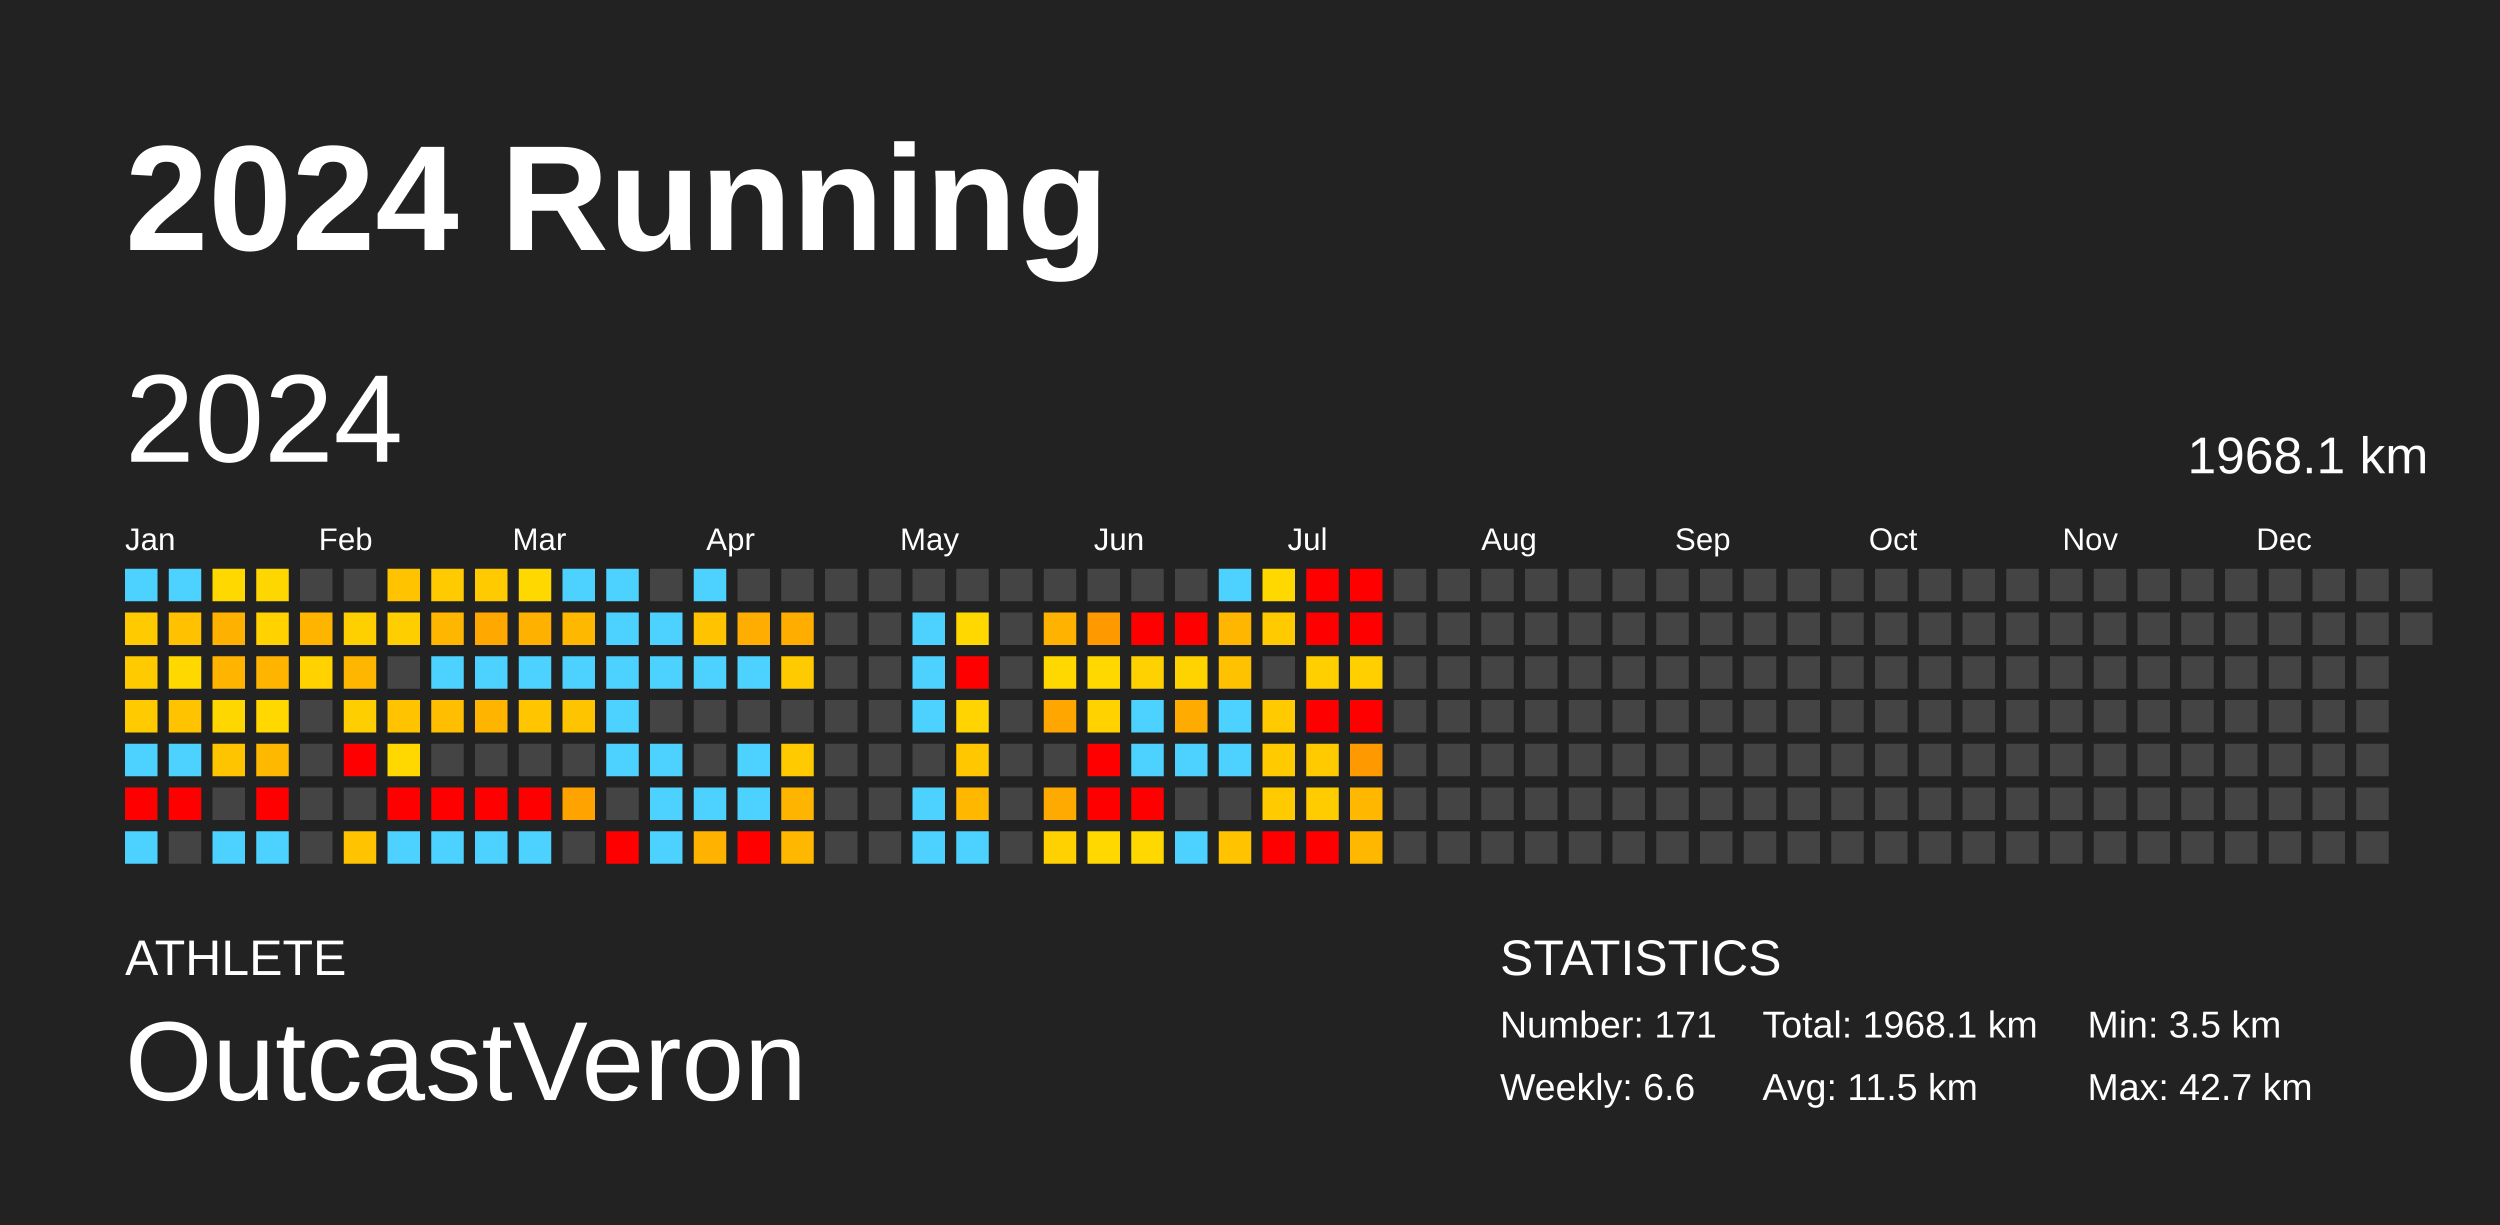
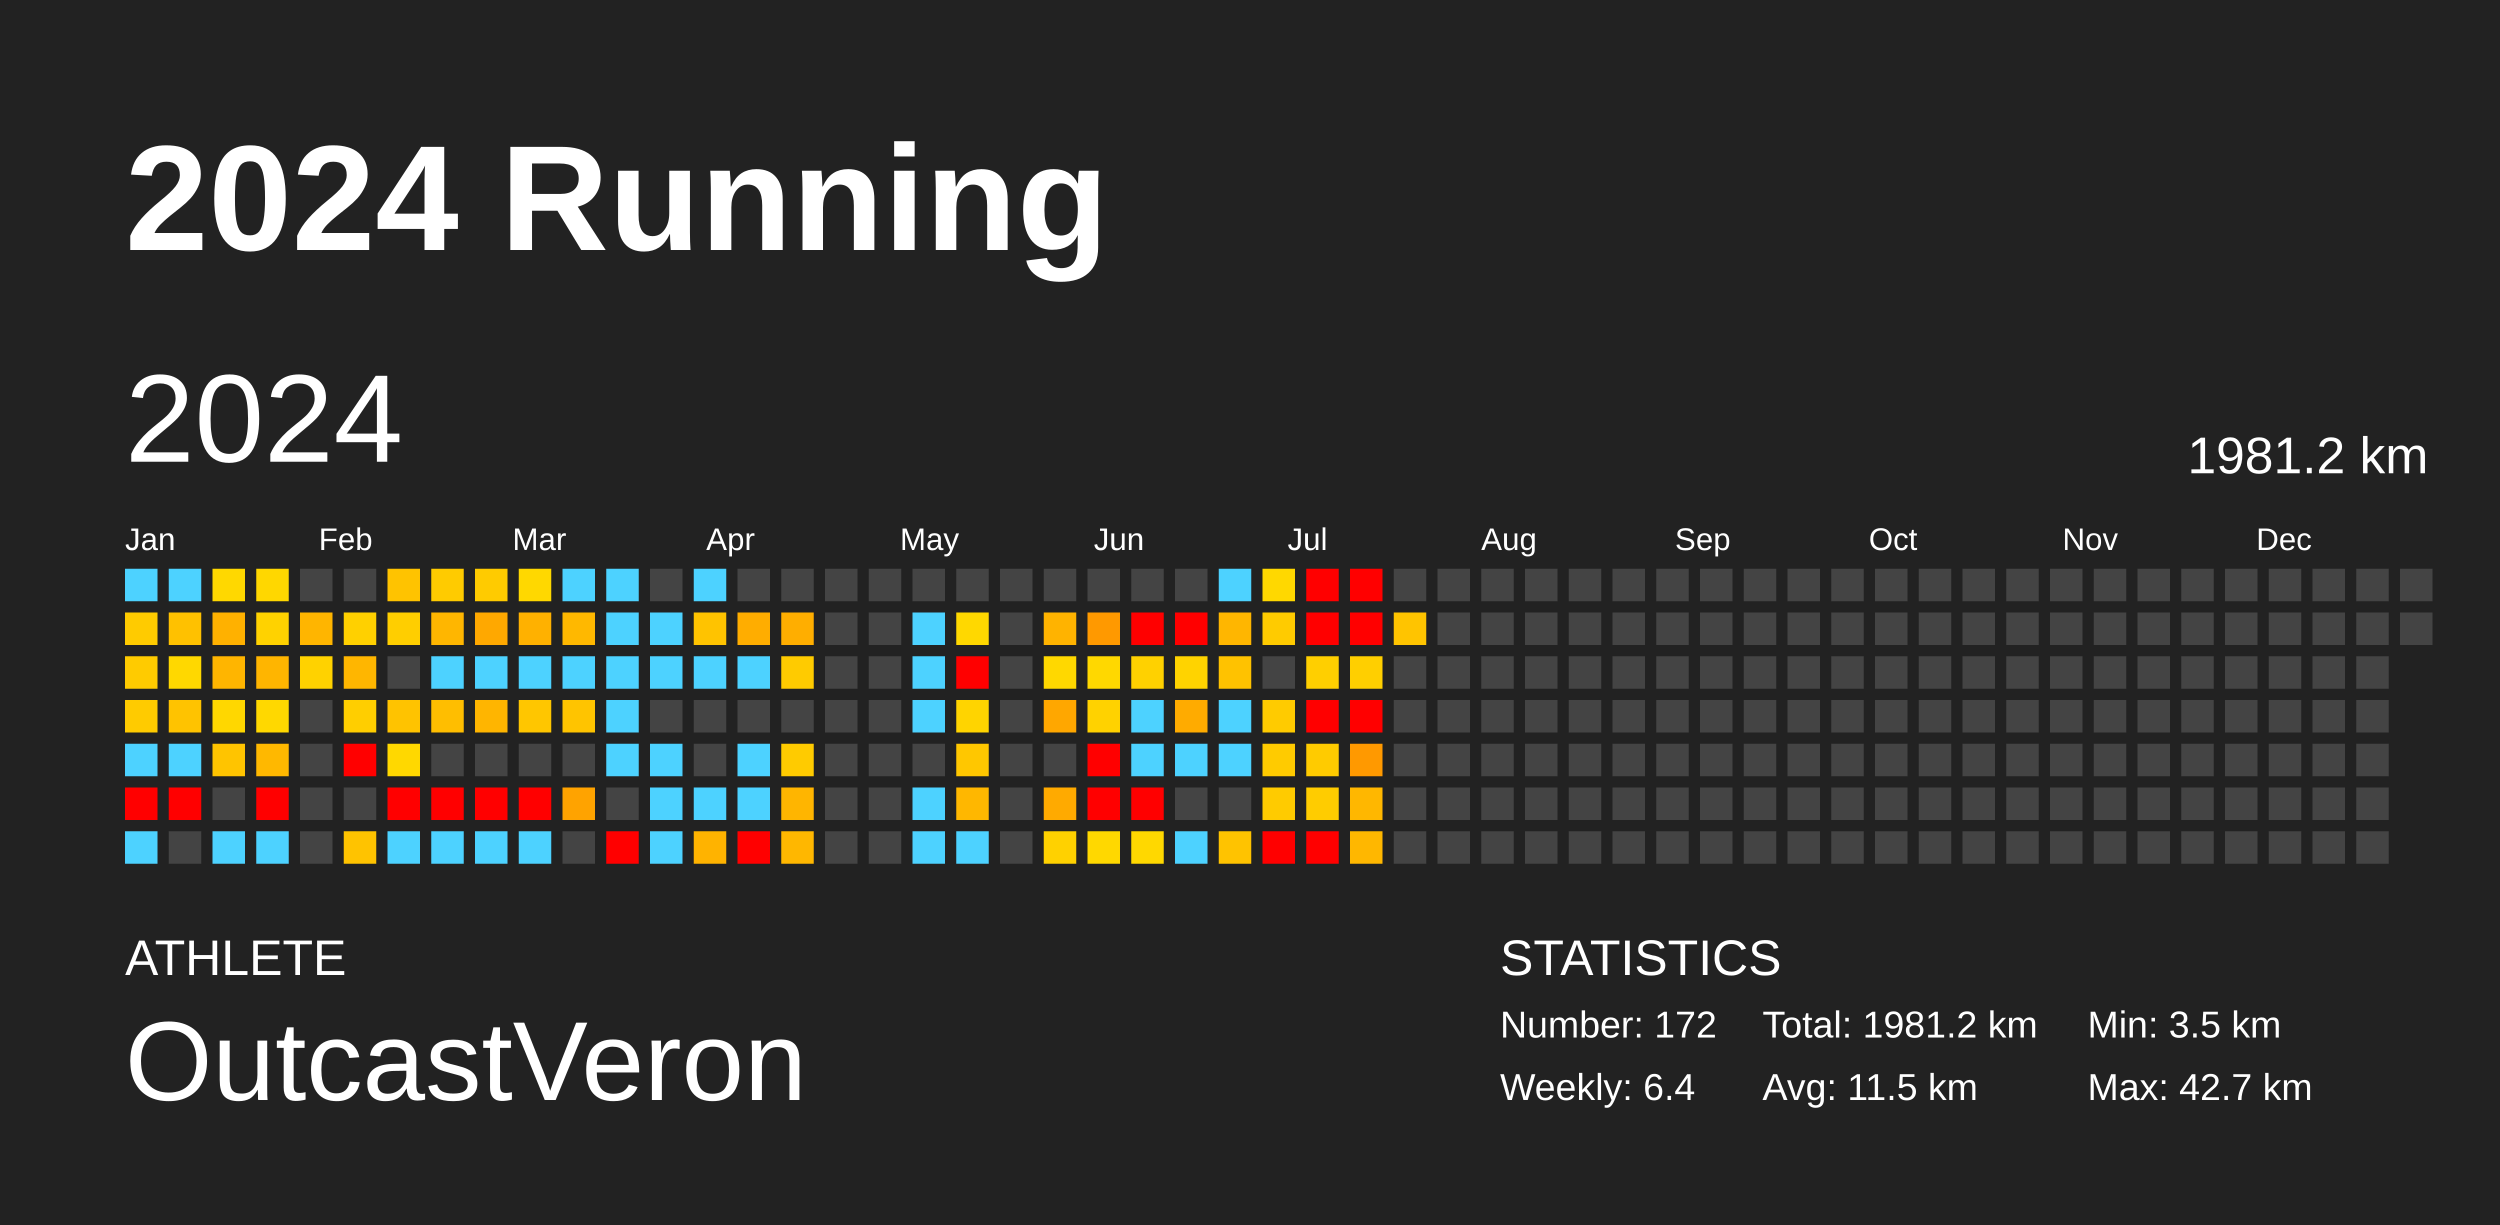
<svg xmlns="http://www.w3.org/2000/svg" baseProfile="full" height="98mm" version="1.1" viewBox="0,0,200,98" width="200mm">
  <defs />
  <rect fill="#222222" height="98" width="200" x="0" y="0" />
  <text fill="#FFFFFF" style="font-size:12px; font-family:Arial; font-weight:bold;" x="10" y="20">2024 Running</text>
  <text fill="#FFFFFF" style="font-size:4px; font-family:Arial" x="10" y="78">ATHLETE</text>
  <text fill="#FFFFFF" style="font-size:9px; font-family:Arial" x="10" y="88">OutcastVeron</text>
  <text fill="#FFFFFF" style="font-size:4px; font-family:Arial" x="120" y="78">STATISTICS</text>
-   <text fill="#FFFFFF" style="font-size:3px; font-family:Arial" x="120" y="83">Number: 171</text>
-   <text fill="#FFFFFF" style="font-size:3px; font-family:Arial" x="120" y="88">Weekly: 6.6</text>
-   <text fill="#FFFFFF" style="font-size:3px; font-family:Arial" x="141" y="83">Total: 1968.1 km</text>
+   <text fill="#FFFFFF" style="font-size:3px; font-family:Arial" x="120" y="83">Number: 172</text>
+   <text fill="#FFFFFF" style="font-size:3px; font-family:Arial" x="120" y="88">Weekly: 6.4</text>
+   <text fill="#FFFFFF" style="font-size:3px; font-family:Arial" x="141" y="83">Total: 1981.2 km</text>
  <text fill="#FFFFFF" style="font-size:3px; font-family:Arial" x="141" y="88">Avg: 11.5 km</text>
  <text fill="#FFFFFF" style="font-size:3px; font-family:Arial" x="167" y="83">Min: 3.5 km</text>
  <text fill="#FFFFFF" style="font-size:3px; font-family:Arial" x="167" y="88">Max: 42.7 km</text>
  <text dominant-baseline="hanging" fill="#FFFFFF" style="font-size:10.0px; font-family:Arial;" x="10" y="30">2024</text>
-   <text dominant-baseline="hanging" fill="#FFFFFF" style="font-size:4.125px; font-family:Arial;" x="175" y="35">1968.1 km</text>
+   <text dominant-baseline="hanging" fill="#FFFFFF" style="font-size:4.125px; font-family:Arial;" x="175" y="35">1981.2 km</text>
  <text fill="#FFFFFF" style="font-size:2.5px; font-family:Arial" x="10.0" y="44">Jan</text>
  <text fill="#FFFFFF" style="font-size:2.5px; font-family:Arial" x="25.5" y="44">Feb</text>
  <text fill="#FFFFFF" style="font-size:2.5px; font-family:Arial" x="41.0" y="44">Mar</text>
  <text fill="#FFFFFF" style="font-size:2.5px; font-family:Arial" x="56.5" y="44">Apr</text>
  <text fill="#FFFFFF" style="font-size:2.5px; font-family:Arial" x="72.0" y="44">May</text>
  <text fill="#FFFFFF" style="font-size:2.5px; font-family:Arial" x="87.5" y="44">Jun</text>
  <text fill="#FFFFFF" style="font-size:2.5px; font-family:Arial" x="103.0" y="44">Jul</text>
  <text fill="#FFFFFF" style="font-size:2.5px; font-family:Arial" x="118.5" y="44">Aug</text>
  <text fill="#FFFFFF" style="font-size:2.5px; font-family:Arial" x="134.0" y="44">Sep</text>
  <text fill="#FFFFFF" style="font-size:2.5px; font-family:Arial" x="149.5" y="44">Oct</text>
  <text fill="#FFFFFF" style="font-size:2.5px; font-family:Arial" x="165.0" y="44">Nov</text>
  <text fill="#FFFFFF" style="font-size:2.5px; font-family:Arial" x="180.5" y="44">Dec</text>
  <rect fill="#4dd2ff" height="2.6" width="2.6" x="10.0" y="45.5" />
  <rect fill="#ffcb00" height="2.6" width="2.6" x="10.0" y="49.0" />
  <rect fill="#ffcb00" height="2.6" width="2.6" x="10.0" y="52.5" />
  <rect fill="#ffcb00" height="2.6" width="2.6" x="10.0" y="56.0" />
  <rect fill="#4dd2ff" height="2.6" width="2.6" x="10.0" y="59.5" />
  <rect fill="red" height="2.6" width="2.6" x="10.0" y="63.0" />
  <rect fill="#4dd2ff" height="2.6" width="2.6" x="10.0" y="66.5" />
  <rect fill="#4dd2ff" height="2.6" width="2.6" x="13.5" y="45.5" />
  <rect fill="#ffc100" height="2.6" width="2.6" x="13.5" y="49.0" />
  <rect fill="#ffd800" height="2.6" width="2.6" x="13.5" y="52.5" />
  <rect fill="#ffc300" height="2.6" width="2.6" x="13.5" y="56.0" />
  <rect fill="#4dd2ff" height="2.6" width="2.6" x="13.5" y="59.5" />
  <rect fill="red" height="2.6" width="2.6" x="13.5" y="63.0" />
  <rect fill="#444444" height="2.6" width="2.6" x="13.5" y="66.5" />
  <rect fill="#ffd800" height="2.6" width="2.6" x="17.0" y="45.5" />
  <rect fill="#ffb100" height="2.6" width="2.6" x="17.0" y="49.0" />
  <rect fill="#ffb500" height="2.6" width="2.6" x="17.0" y="52.5" />
  <rect fill="#ffd700" height="2.6" width="2.6" x="17.0" y="56.0" />
  <rect fill="#ffc400" height="2.6" width="2.6" x="17.0" y="59.5" />
  <rect fill="#444444" height="2.6" width="2.6" x="17.0" y="63.0" />
  <rect fill="#4dd2ff" height="2.6" width="2.6" x="17.0" y="66.5" />
  <rect fill="#ffd700" height="2.6" width="2.6" x="20.5" y="45.5" />
  <rect fill="#ffd200" height="2.6" width="2.6" x="20.5" y="49.0" />
  <rect fill="#ffb500" height="2.6" width="2.6" x="20.5" y="52.5" />
  <rect fill="#ffd800" height="2.6" width="2.6" x="20.5" y="56.0" />
  <rect fill="#ffb800" height="2.6" width="2.6" x="20.5" y="59.5" />
  <rect fill="red" height="2.6" width="2.6" x="20.5" y="63.0" />
  <rect fill="#4dd2ff" height="2.6" width="2.6" x="20.5" y="66.5" />
  <rect fill="#444444" height="2.6" width="2.6" x="24.0" y="45.5" />
  <rect fill="#ffb500" height="2.6" width="2.6" x="24.0" y="49.0" />
  <rect fill="#ffd200" height="2.6" width="2.6" x="24.0" y="52.5" />
  <rect fill="#444444" height="2.6" width="2.6" x="24.0" y="56.0" />
  <rect fill="#444444" height="2.6" width="2.6" x="24.0" y="59.5" />
  <rect fill="#444444" height="2.6" width="2.6" x="24.0" y="63.0" />
  <rect fill="#444444" height="2.6" width="2.6" x="24.0" y="66.5" />
  <rect fill="#444444" height="2.6" width="2.6" x="27.5" y="45.5" />
  <rect fill="#ffd000" height="2.6" width="2.6" x="27.5" y="49.0" />
  <rect fill="#ffb600" height="2.6" width="2.6" x="27.5" y="52.5" />
  <rect fill="#ffce00" height="2.6" width="2.6" x="27.5" y="56.0" />
  <rect fill="red" height="2.6" width="2.6" x="27.5" y="59.5" />
  <rect fill="#444444" height="2.6" width="2.6" x="27.5" y="63.0" />
  <rect fill="#ffc300" height="2.6" width="2.6" x="27.5" y="66.5" />
  <rect fill="#ffc300" height="2.6" width="2.6" x="31.0" y="45.5" />
  <rect fill="#ffce00" height="2.6" width="2.6" x="31.0" y="49.0" />
  <rect fill="#444444" height="2.6" width="2.6" x="31.0" y="52.5" />
  <rect fill="#ffc300" height="2.6" width="2.6" x="31.0" y="56.0" />
  <rect fill="#ffd800" height="2.6" width="2.6" x="31.0" y="59.5" />
  <rect fill="red" height="2.6" width="2.6" x="31.0" y="63.0" />
  <rect fill="#4dd2ff" height="2.6" width="2.6" x="31.0" y="66.5" />
  <rect fill="#ffcb00" height="2.6" width="2.6" x="34.5" y="45.5" />
  <rect fill="#ffb600" height="2.6" width="2.6" x="34.5" y="49.0" />
  <rect fill="#4dd2ff" height="2.6" width="2.6" x="34.5" y="52.5" />
  <rect fill="#ffbe00" height="2.6" width="2.6" x="34.5" y="56.0" />
  <rect fill="#444444" height="2.6" width="2.6" x="34.5" y="59.5" />
  <rect fill="red" height="2.6" width="2.6" x="34.5" y="63.0" />
  <rect fill="#4dd2ff" height="2.6" width="2.6" x="34.5" y="66.5" />
  <rect fill="#ffcb00" height="2.6" width="2.6" x="38.0" y="45.5" />
  <rect fill="#ffa800" height="2.6" width="2.6" x="38.0" y="49.0" />
  <rect fill="#4dd2ff" height="2.6" width="2.6" x="38.0" y="52.5" />
  <rect fill="#ffb500" height="2.6" width="2.6" x="38.0" y="56.0" />
  <rect fill="#444444" height="2.6" width="2.6" x="38.0" y="59.5" />
  <rect fill="red" height="2.6" width="2.6" x="38.0" y="63.0" />
  <rect fill="#4dd2ff" height="2.6" width="2.6" x="38.0" y="66.5" />
  <rect fill="#ffd800" height="2.6" width="2.6" x="41.5" y="45.5" />
  <rect fill="#ffb100" height="2.6" width="2.6" x="41.5" y="49.0" />
  <rect fill="#4dd2ff" height="2.6" width="2.6" x="41.5" y="52.5" />
  <rect fill="#ffc600" height="2.6" width="2.6" x="41.5" y="56.0" />
  <rect fill="#444444" height="2.6" width="2.6" x="41.5" y="59.5" />
  <rect fill="red" height="2.6" width="2.6" x="41.5" y="63.0" />
  <rect fill="#4dd2ff" height="2.6" width="2.6" x="41.5" y="66.5" />
  <rect fill="#4dd2ff" height="2.6" width="2.6" x="45.0" y="45.5" />
  <rect fill="#ffb800" height="2.6" width="2.6" x="45.0" y="49.0" />
  <rect fill="#4dd2ff" height="2.6" width="2.6" x="45.0" y="52.5" />
  <rect fill="#ffc400" height="2.6" width="2.6" x="45.0" y="56.0" />
  <rect fill="#444444" height="2.6" width="2.6" x="45.0" y="59.5" />
  <rect fill="#ffa300" height="2.6" width="2.6" x="45.0" y="63.0" />
  <rect fill="#444444" height="2.6" width="2.6" x="45.0" y="66.5" />
  <rect fill="#4dd2ff" height="2.6" width="2.6" x="48.5" y="45.5" />
  <rect fill="#4dd2ff" height="2.6" width="2.6" x="48.5" y="49.0" />
  <rect fill="#4dd2ff" height="2.6" width="2.6" x="48.5" y="52.5" />
  <rect fill="#4dd2ff" height="2.6" width="2.6" x="48.5" y="56.0" />
  <rect fill="#4dd2ff" height="2.6" width="2.6" x="48.5" y="59.5" />
  <rect fill="#444444" height="2.6" width="2.6" x="48.5" y="63.0" />
  <rect fill="red" height="2.6" width="2.6" x="48.5" y="66.5" />
  <rect fill="#444444" height="2.6" width="2.6" x="52.0" y="45.5" />
  <rect fill="#4dd2ff" height="2.6" width="2.6" x="52.0" y="49.0" />
  <rect fill="#4dd2ff" height="2.6" width="2.6" x="52.0" y="52.5" />
  <rect fill="#444444" height="2.6" width="2.6" x="52.0" y="56.0" />
  <rect fill="#4dd2ff" height="2.6" width="2.6" x="52.0" y="59.5" />
  <rect fill="#4dd2ff" height="2.6" width="2.6" x="52.0" y="63.0" />
  <rect fill="#4dd2ff" height="2.6" width="2.6" x="52.0" y="66.5" />
  <rect fill="#4dd2ff" height="2.6" width="2.6" x="55.5" y="45.5" />
  <rect fill="#ffc300" height="2.6" width="2.6" x="55.5" y="49.0" />
  <rect fill="#4dd2ff" height="2.6" width="2.6" x="55.5" y="52.5" />
  <rect fill="#444444" height="2.6" width="2.6" x="55.5" y="56.0" />
  <rect fill="#444444" height="2.6" width="2.6" x="55.5" y="59.5" />
  <rect fill="#4dd2ff" height="2.6" width="2.6" x="55.5" y="63.0" />
  <rect fill="#ffb300" height="2.6" width="2.6" x="55.5" y="66.5" />
  <rect fill="#444444" height="2.6" width="2.6" x="59.0" y="45.5" />
  <rect fill="#ffad00" height="2.6" width="2.6" x="59.0" y="49.0" />
  <rect fill="#4dd2ff" height="2.6" width="2.6" x="59.0" y="52.5" />
  <rect fill="#444444" height="2.6" width="2.6" x="59.0" y="56.0" />
  <rect fill="#4dd2ff" height="2.6" width="2.6" x="59.0" y="59.5" />
  <rect fill="#4dd2ff" height="2.6" width="2.6" x="59.0" y="63.0" />
  <rect fill="red" height="2.6" width="2.6" x="59.0" y="66.5" />
  <rect fill="#444444" height="2.6" width="2.6" x="62.5" y="45.5" />
  <rect fill="#ffae00" height="2.6" width="2.6" x="62.5" y="49.0" />
  <rect fill="#ffcb00" height="2.6" width="2.6" x="62.5" y="52.5" />
  <rect fill="#444444" height="2.6" width="2.6" x="62.5" y="56.0" />
  <rect fill="#ffcb00" height="2.6" width="2.6" x="62.5" y="59.5" />
  <rect fill="#ffb500" height="2.6" width="2.6" x="62.5" y="63.0" />
  <rect fill="#ffb700" height="2.6" width="2.6" x="62.5" y="66.5" />
  <rect fill="#444444" height="2.6" width="2.6" x="66.0" y="45.5" />
  <rect fill="#444444" height="2.6" width="2.6" x="66.0" y="49.0" />
  <rect fill="#444444" height="2.6" width="2.6" x="66.0" y="52.5" />
  <rect fill="#444444" height="2.6" width="2.6" x="66.0" y="56.0" />
  <rect fill="#444444" height="2.6" width="2.6" x="66.0" y="59.5" />
  <rect fill="#444444" height="2.6" width="2.6" x="66.0" y="63.0" />
  <rect fill="#444444" height="2.6" width="2.6" x="66.0" y="66.5" />
  <rect fill="#444444" height="2.6" width="2.6" x="69.5" y="45.5" />
  <rect fill="#444444" height="2.6" width="2.6" x="69.5" y="49.0" />
  <rect fill="#444444" height="2.6" width="2.6" x="69.5" y="52.5" />
  <rect fill="#444444" height="2.6" width="2.6" x="69.5" y="56.0" />
  <rect fill="#444444" height="2.6" width="2.6" x="69.5" y="59.5" />
  <rect fill="#444444" height="2.6" width="2.6" x="69.5" y="63.0" />
  <rect fill="#444444" height="2.6" width="2.6" x="69.5" y="66.5" />
  <rect fill="#444444" height="2.6" width="2.6" x="73.0" y="45.5" />
  <rect fill="#4dd2ff" height="2.6" width="2.6" x="73.0" y="49.0" />
  <rect fill="#4dd2ff" height="2.6" width="2.6" x="73.0" y="52.5" />
  <rect fill="#4dd2ff" height="2.6" width="2.6" x="73.0" y="56.0" />
  <rect fill="#444444" height="2.6" width="2.6" x="73.0" y="59.5" />
  <rect fill="#4dd2ff" height="2.6" width="2.6" x="73.0" y="63.0" />
  <rect fill="#4dd2ff" height="2.6" width="2.6" x="73.0" y="66.5" />
  <rect fill="#444444" height="2.6" width="2.6" x="76.5" y="45.5" />
  <rect fill="#ffd800" height="2.6" width="2.6" x="76.5" y="49.0" />
  <rect fill="red" height="2.6" width="2.6" x="76.5" y="52.5" />
  <rect fill="#ffd400" height="2.6" width="2.6" x="76.5" y="56.0" />
  <rect fill="#ffc700" height="2.6" width="2.6" x="76.5" y="59.5" />
  <rect fill="#ffb700" height="2.6" width="2.6" x="76.5" y="63.0" />
  <rect fill="#4dd2ff" height="2.6" width="2.6" x="76.5" y="66.5" />
  <rect fill="#444444" height="2.6" width="2.6" x="80.0" y="45.5" />
  <rect fill="#444444" height="2.6" width="2.6" x="80.0" y="49.0" />
  <rect fill="#444444" height="2.6" width="2.6" x="80.0" y="52.5" />
  <rect fill="#444444" height="2.6" width="2.6" x="80.0" y="56.0" />
  <rect fill="#444444" height="2.6" width="2.6" x="80.0" y="59.5" />
  <rect fill="#444444" height="2.6" width="2.6" x="80.0" y="63.0" />
  <rect fill="#444444" height="2.6" width="2.6" x="80.0" y="66.5" />
  <rect fill="#444444" height="2.6" width="2.6" x="83.5" y="45.5" />
  <rect fill="#ffb300" height="2.6" width="2.6" x="83.5" y="49.0" />
  <rect fill="#ffd800" height="2.6" width="2.6" x="83.5" y="52.5" />
  <rect fill="#ffa700" height="2.6" width="2.6" x="83.5" y="56.0" />
  <rect fill="#444444" height="2.6" width="2.6" x="83.5" y="59.5" />
  <rect fill="#ffaa00" height="2.6" width="2.6" x="83.5" y="63.0" />
  <rect fill="#ffd100" height="2.6" width="2.6" x="83.5" y="66.5" />
  <rect fill="#444444" height="2.6" width="2.6" x="87.0" y="45.5" />
  <rect fill="#ff9900" height="2.6" width="2.6" x="87.0" y="49.0" />
  <rect fill="#ffd800" height="2.6" width="2.6" x="87.0" y="52.5" />
  <rect fill="#ffd200" height="2.6" width="2.6" x="87.0" y="56.0" />
  <rect fill="red" height="2.6" width="2.6" x="87.0" y="59.5" />
  <rect fill="red" height="2.6" width="2.6" x="87.0" y="63.0" />
  <rect fill="#ffd800" height="2.6" width="2.6" x="87.0" y="66.5" />
  <rect fill="#444444" height="2.6" width="2.6" x="90.5" y="45.5" />
  <rect fill="red" height="2.6" width="2.6" x="90.5" y="49.0" />
  <rect fill="#ffd100" height="2.6" width="2.6" x="90.5" y="52.5" />
  <rect fill="#4dd2ff" height="2.6" width="2.6" x="90.5" y="56.0" />
  <rect fill="#4dd2ff" height="2.6" width="2.6" x="90.5" y="59.5" />
  <rect fill="red" height="2.6" width="2.6" x="90.5" y="63.0" />
  <rect fill="#ffd800" height="2.6" width="2.6" x="90.5" y="66.5" />
  <rect fill="#444444" height="2.6" width="2.6" x="94.0" y="45.5" />
  <rect fill="red" height="2.6" width="2.6" x="94.0" y="49.0" />
  <rect fill="#ffd300" height="2.6" width="2.6" x="94.0" y="52.5" />
  <rect fill="#ffab00" height="2.6" width="2.6" x="94.0" y="56.0" />
  <rect fill="#4dd2ff" height="2.6" width="2.6" x="94.0" y="59.5" />
  <rect fill="#444444" height="2.6" width="2.6" x="94.0" y="63.0" />
  <rect fill="#4dd2ff" height="2.6" width="2.6" x="94.0" y="66.5" />
  <rect fill="#4dd2ff" height="2.6" width="2.6" x="97.5" y="45.5" />
  <rect fill="#ffb600" height="2.6" width="2.6" x="97.5" y="49.0" />
  <rect fill="#ffc200" height="2.6" width="2.6" x="97.5" y="52.5" />
  <rect fill="#4dd2ff" height="2.6" width="2.6" x="97.5" y="56.0" />
  <rect fill="#4dd2ff" height="2.6" width="2.6" x="97.5" y="59.5" />
  <rect fill="#444444" height="2.6" width="2.6" x="97.5" y="63.0" />
  <rect fill="#ffc300" height="2.6" width="2.6" x="97.5" y="66.5" />
  <rect fill="#ffd800" height="2.6" width="2.6" x="101.0" y="45.5" />
  <rect fill="#ffcb00" height="2.6" width="2.6" x="101.0" y="49.0" />
  <rect fill="#444444" height="2.6" width="2.6" x="101.0" y="52.5" />
  <rect fill="#ffcb00" height="2.6" width="2.6" x="101.0" y="56.0" />
  <rect fill="#ffcb00" height="2.6" width="2.6" x="101.0" y="59.5" />
  <rect fill="#ffcb00" height="2.6" width="2.6" x="101.0" y="63.0" />
  <rect fill="red" height="2.6" width="2.6" x="101.0" y="66.5" />
  <rect fill="red" height="2.6" width="2.6" x="104.5" y="45.5" />
  <rect fill="red" height="2.6" width="2.6" x="104.5" y="49.0" />
  <rect fill="#ffcf00" height="2.6" width="2.6" x="104.5" y="52.5" />
  <rect fill="red" height="2.6" width="2.6" x="104.5" y="56.0" />
  <rect fill="#ffcb00" height="2.6" width="2.6" x="104.5" y="59.5" />
  <rect fill="#ffcc00" height="2.6" width="2.6" x="104.5" y="63.0" />
  <rect fill="red" height="2.6" width="2.6" x="104.5" y="66.5" />
  <rect fill="red" height="2.6" width="2.6" x="108.0" y="45.5" />
  <rect fill="red" height="2.6" width="2.6" x="108.0" y="49.0" />
  <rect fill="#ffcf00" height="2.6" width="2.6" x="108.0" y="52.5" />
  <rect fill="red" height="2.6" width="2.6" x="108.0" y="56.0" />
  <rect fill="#ff9900" height="2.6" width="2.6" x="108.0" y="59.5" />
  <rect fill="#ffb700" height="2.6" width="2.6" x="108.0" y="63.0" />
  <rect fill="#ffb700" height="2.6" width="2.6" x="108.0" y="66.5" />
  <rect fill="#444444" height="2.6" width="2.6" x="111.5" y="45.5" />
-   <rect fill="#444444" height="2.6" width="2.6" x="111.5" y="49.0" />
+   <rect fill="#ffc400" height="2.6" width="2.6" x="111.5" y="49.0" />
  <rect fill="#444444" height="2.6" width="2.6" x="111.5" y="52.5" />
  <rect fill="#444444" height="2.6" width="2.6" x="111.5" y="56.0" />
  <rect fill="#444444" height="2.6" width="2.6" x="111.5" y="59.5" />
  <rect fill="#444444" height="2.6" width="2.6" x="111.5" y="63.0" />
  <rect fill="#444444" height="2.6" width="2.6" x="111.5" y="66.5" />
  <rect fill="#444444" height="2.6" width="2.6" x="115.0" y="45.5" />
  <rect fill="#444444" height="2.6" width="2.6" x="115.0" y="49.0" />
  <rect fill="#444444" height="2.6" width="2.6" x="115.0" y="52.5" />
  <rect fill="#444444" height="2.6" width="2.6" x="115.0" y="56.0" />
  <rect fill="#444444" height="2.6" width="2.6" x="115.0" y="59.5" />
  <rect fill="#444444" height="2.6" width="2.6" x="115.0" y="63.0" />
  <rect fill="#444444" height="2.6" width="2.6" x="115.0" y="66.5" />
  <rect fill="#444444" height="2.6" width="2.6" x="118.5" y="45.5" />
  <rect fill="#444444" height="2.6" width="2.6" x="118.5" y="49.0" />
  <rect fill="#444444" height="2.6" width="2.6" x="118.5" y="52.5" />
  <rect fill="#444444" height="2.6" width="2.6" x="118.5" y="56.0" />
  <rect fill="#444444" height="2.6" width="2.6" x="118.5" y="59.5" />
  <rect fill="#444444" height="2.6" width="2.6" x="118.5" y="63.0" />
  <rect fill="#444444" height="2.6" width="2.6" x="118.5" y="66.5" />
  <rect fill="#444444" height="2.6" width="2.6" x="122.0" y="45.5" />
  <rect fill="#444444" height="2.6" width="2.6" x="122.0" y="49.0" />
  <rect fill="#444444" height="2.6" width="2.6" x="122.0" y="52.5" />
  <rect fill="#444444" height="2.6" width="2.6" x="122.0" y="56.0" />
  <rect fill="#444444" height="2.6" width="2.6" x="122.0" y="59.5" />
  <rect fill="#444444" height="2.6" width="2.6" x="122.0" y="63.0" />
  <rect fill="#444444" height="2.6" width="2.6" x="122.0" y="66.5" />
  <rect fill="#444444" height="2.6" width="2.6" x="125.5" y="45.5" />
  <rect fill="#444444" height="2.6" width="2.6" x="125.5" y="49.0" />
  <rect fill="#444444" height="2.6" width="2.6" x="125.5" y="52.5" />
  <rect fill="#444444" height="2.6" width="2.6" x="125.5" y="56.0" />
  <rect fill="#444444" height="2.6" width="2.6" x="125.5" y="59.5" />
  <rect fill="#444444" height="2.6" width="2.6" x="125.5" y="63.0" />
  <rect fill="#444444" height="2.6" width="2.6" x="125.5" y="66.5" />
  <rect fill="#444444" height="2.6" width="2.6" x="129.0" y="45.5" />
  <rect fill="#444444" height="2.6" width="2.6" x="129.0" y="49.0" />
  <rect fill="#444444" height="2.6" width="2.6" x="129.0" y="52.5" />
  <rect fill="#444444" height="2.6" width="2.6" x="129.0" y="56.0" />
  <rect fill="#444444" height="2.6" width="2.6" x="129.0" y="59.5" />
  <rect fill="#444444" height="2.6" width="2.6" x="129.0" y="63.0" />
  <rect fill="#444444" height="2.6" width="2.6" x="129.0" y="66.5" />
  <rect fill="#444444" height="2.6" width="2.6" x="132.5" y="45.5" />
  <rect fill="#444444" height="2.6" width="2.6" x="132.5" y="49.0" />
  <rect fill="#444444" height="2.6" width="2.6" x="132.5" y="52.5" />
  <rect fill="#444444" height="2.6" width="2.6" x="132.5" y="56.0" />
  <rect fill="#444444" height="2.6" width="2.6" x="132.5" y="59.5" />
  <rect fill="#444444" height="2.6" width="2.6" x="132.5" y="63.0" />
  <rect fill="#444444" height="2.6" width="2.6" x="132.5" y="66.5" />
  <rect fill="#444444" height="2.6" width="2.6" x="136.0" y="45.5" />
  <rect fill="#444444" height="2.6" width="2.6" x="136.0" y="49.0" />
  <rect fill="#444444" height="2.6" width="2.6" x="136.0" y="52.5" />
  <rect fill="#444444" height="2.6" width="2.6" x="136.0" y="56.0" />
  <rect fill="#444444" height="2.6" width="2.6" x="136.0" y="59.5" />
  <rect fill="#444444" height="2.6" width="2.6" x="136.0" y="63.0" />
  <rect fill="#444444" height="2.6" width="2.6" x="136.0" y="66.5" />
  <rect fill="#444444" height="2.6" width="2.6" x="139.5" y="45.5" />
  <rect fill="#444444" height="2.6" width="2.6" x="139.5" y="49.0" />
  <rect fill="#444444" height="2.6" width="2.6" x="139.5" y="52.5" />
  <rect fill="#444444" height="2.6" width="2.6" x="139.5" y="56.0" />
  <rect fill="#444444" height="2.6" width="2.6" x="139.5" y="59.5" />
  <rect fill="#444444" height="2.6" width="2.6" x="139.5" y="63.0" />
  <rect fill="#444444" height="2.6" width="2.6" x="139.5" y="66.5" />
  <rect fill="#444444" height="2.6" width="2.6" x="143.0" y="45.5" />
  <rect fill="#444444" height="2.6" width="2.6" x="143.0" y="49.0" />
  <rect fill="#444444" height="2.6" width="2.6" x="143.0" y="52.5" />
  <rect fill="#444444" height="2.6" width="2.6" x="143.0" y="56.0" />
  <rect fill="#444444" height="2.6" width="2.6" x="143.0" y="59.5" />
  <rect fill="#444444" height="2.6" width="2.6" x="143.0" y="63.0" />
  <rect fill="#444444" height="2.6" width="2.6" x="143.0" y="66.5" />
  <rect fill="#444444" height="2.6" width="2.6" x="146.5" y="45.5" />
  <rect fill="#444444" height="2.6" width="2.6" x="146.5" y="49.0" />
  <rect fill="#444444" height="2.6" width="2.6" x="146.5" y="52.5" />
  <rect fill="#444444" height="2.6" width="2.6" x="146.5" y="56.0" />
  <rect fill="#444444" height="2.6" width="2.6" x="146.5" y="59.5" />
  <rect fill="#444444" height="2.6" width="2.6" x="146.5" y="63.0" />
  <rect fill="#444444" height="2.6" width="2.6" x="146.5" y="66.5" />
  <rect fill="#444444" height="2.6" width="2.6" x="150.0" y="45.5" />
  <rect fill="#444444" height="2.6" width="2.6" x="150.0" y="49.0" />
  <rect fill="#444444" height="2.6" width="2.6" x="150.0" y="52.5" />
  <rect fill="#444444" height="2.6" width="2.6" x="150.0" y="56.0" />
  <rect fill="#444444" height="2.6" width="2.6" x="150.0" y="59.5" />
  <rect fill="#444444" height="2.6" width="2.6" x="150.0" y="63.0" />
  <rect fill="#444444" height="2.6" width="2.6" x="150.0" y="66.5" />
  <rect fill="#444444" height="2.6" width="2.6" x="153.5" y="45.5" />
  <rect fill="#444444" height="2.6" width="2.6" x="153.5" y="49.0" />
  <rect fill="#444444" height="2.6" width="2.6" x="153.5" y="52.5" />
  <rect fill="#444444" height="2.6" width="2.6" x="153.5" y="56.0" />
  <rect fill="#444444" height="2.6" width="2.6" x="153.5" y="59.5" />
  <rect fill="#444444" height="2.6" width="2.6" x="153.5" y="63.0" />
  <rect fill="#444444" height="2.6" width="2.6" x="153.5" y="66.5" />
  <rect fill="#444444" height="2.6" width="2.6" x="157.0" y="45.5" />
  <rect fill="#444444" height="2.6" width="2.6" x="157.0" y="49.0" />
  <rect fill="#444444" height="2.6" width="2.6" x="157.0" y="52.5" />
  <rect fill="#444444" height="2.6" width="2.6" x="157.0" y="56.0" />
  <rect fill="#444444" height="2.6" width="2.6" x="157.0" y="59.5" />
  <rect fill="#444444" height="2.6" width="2.6" x="157.0" y="63.0" />
  <rect fill="#444444" height="2.6" width="2.6" x="157.0" y="66.5" />
  <rect fill="#444444" height="2.6" width="2.6" x="160.5" y="45.5" />
  <rect fill="#444444" height="2.6" width="2.6" x="160.5" y="49.0" />
  <rect fill="#444444" height="2.6" width="2.6" x="160.5" y="52.5" />
  <rect fill="#444444" height="2.6" width="2.6" x="160.5" y="56.0" />
  <rect fill="#444444" height="2.6" width="2.6" x="160.5" y="59.5" />
  <rect fill="#444444" height="2.6" width="2.6" x="160.5" y="63.0" />
  <rect fill="#444444" height="2.6" width="2.6" x="160.5" y="66.5" />
  <rect fill="#444444" height="2.6" width="2.6" x="164.0" y="45.5" />
  <rect fill="#444444" height="2.6" width="2.6" x="164.0" y="49.0" />
  <rect fill="#444444" height="2.6" width="2.6" x="164.0" y="52.5" />
  <rect fill="#444444" height="2.6" width="2.6" x="164.0" y="56.0" />
  <rect fill="#444444" height="2.6" width="2.6" x="164.0" y="59.5" />
  <rect fill="#444444" height="2.6" width="2.6" x="164.0" y="63.0" />
  <rect fill="#444444" height="2.6" width="2.6" x="164.0" y="66.5" />
  <rect fill="#444444" height="2.6" width="2.6" x="167.5" y="45.5" />
  <rect fill="#444444" height="2.6" width="2.6" x="167.5" y="49.0" />
  <rect fill="#444444" height="2.6" width="2.6" x="167.5" y="52.5" />
  <rect fill="#444444" height="2.6" width="2.6" x="167.5" y="56.0" />
  <rect fill="#444444" height="2.6" width="2.6" x="167.5" y="59.5" />
  <rect fill="#444444" height="2.6" width="2.6" x="167.5" y="63.0" />
  <rect fill="#444444" height="2.6" width="2.6" x="167.5" y="66.5" />
  <rect fill="#444444" height="2.6" width="2.6" x="171.0" y="45.5" />
  <rect fill="#444444" height="2.6" width="2.6" x="171.0" y="49.0" />
  <rect fill="#444444" height="2.6" width="2.6" x="171.0" y="52.5" />
  <rect fill="#444444" height="2.6" width="2.6" x="171.0" y="56.0" />
  <rect fill="#444444" height="2.6" width="2.6" x="171.0" y="59.5" />
  <rect fill="#444444" height="2.6" width="2.6" x="171.0" y="63.0" />
  <rect fill="#444444" height="2.6" width="2.6" x="171.0" y="66.5" />
  <rect fill="#444444" height="2.6" width="2.6" x="174.5" y="45.5" />
  <rect fill="#444444" height="2.6" width="2.6" x="174.5" y="49.0" />
  <rect fill="#444444" height="2.6" width="2.6" x="174.5" y="52.5" />
  <rect fill="#444444" height="2.6" width="2.6" x="174.5" y="56.0" />
  <rect fill="#444444" height="2.6" width="2.6" x="174.5" y="59.5" />
  <rect fill="#444444" height="2.6" width="2.6" x="174.5" y="63.0" />
  <rect fill="#444444" height="2.6" width="2.6" x="174.5" y="66.5" />
  <rect fill="#444444" height="2.6" width="2.6" x="178.0" y="45.5" />
  <rect fill="#444444" height="2.6" width="2.6" x="178.0" y="49.0" />
  <rect fill="#444444" height="2.6" width="2.6" x="178.0" y="52.5" />
  <rect fill="#444444" height="2.6" width="2.6" x="178.0" y="56.0" />
  <rect fill="#444444" height="2.6" width="2.6" x="178.0" y="59.5" />
  <rect fill="#444444" height="2.6" width="2.6" x="178.0" y="63.0" />
  <rect fill="#444444" height="2.6" width="2.6" x="178.0" y="66.5" />
  <rect fill="#444444" height="2.6" width="2.6" x="181.5" y="45.5" />
  <rect fill="#444444" height="2.6" width="2.6" x="181.5" y="49.0" />
  <rect fill="#444444" height="2.6" width="2.6" x="181.5" y="52.5" />
  <rect fill="#444444" height="2.6" width="2.6" x="181.5" y="56.0" />
  <rect fill="#444444" height="2.6" width="2.6" x="181.5" y="59.5" />
  <rect fill="#444444" height="2.6" width="2.6" x="181.5" y="63.0" />
  <rect fill="#444444" height="2.6" width="2.6" x="181.5" y="66.5" />
  <rect fill="#444444" height="2.6" width="2.6" x="185.0" y="45.5" />
  <rect fill="#444444" height="2.6" width="2.6" x="185.0" y="49.0" />
  <rect fill="#444444" height="2.6" width="2.6" x="185.0" y="52.5" />
  <rect fill="#444444" height="2.6" width="2.6" x="185.0" y="56.0" />
  <rect fill="#444444" height="2.6" width="2.6" x="185.0" y="59.5" />
  <rect fill="#444444" height="2.6" width="2.6" x="185.0" y="63.0" />
  <rect fill="#444444" height="2.6" width="2.6" x="185.0" y="66.5" />
  <rect fill="#444444" height="2.6" width="2.6" x="188.5" y="45.5" />
  <rect fill="#444444" height="2.6" width="2.6" x="188.5" y="49.0" />
  <rect fill="#444444" height="2.6" width="2.6" x="188.5" y="52.5" />
  <rect fill="#444444" height="2.6" width="2.6" x="188.5" y="56.0" />
  <rect fill="#444444" height="2.6" width="2.6" x="188.5" y="59.5" />
  <rect fill="#444444" height="2.6" width="2.6" x="188.5" y="63.0" />
  <rect fill="#444444" height="2.6" width="2.6" x="188.5" y="66.5" />
  <rect fill="#444444" height="2.6" width="2.6" x="192.0" y="45.5" />
  <rect fill="#444444" height="2.6" width="2.6" x="192.0" y="49.0" />
</svg>
